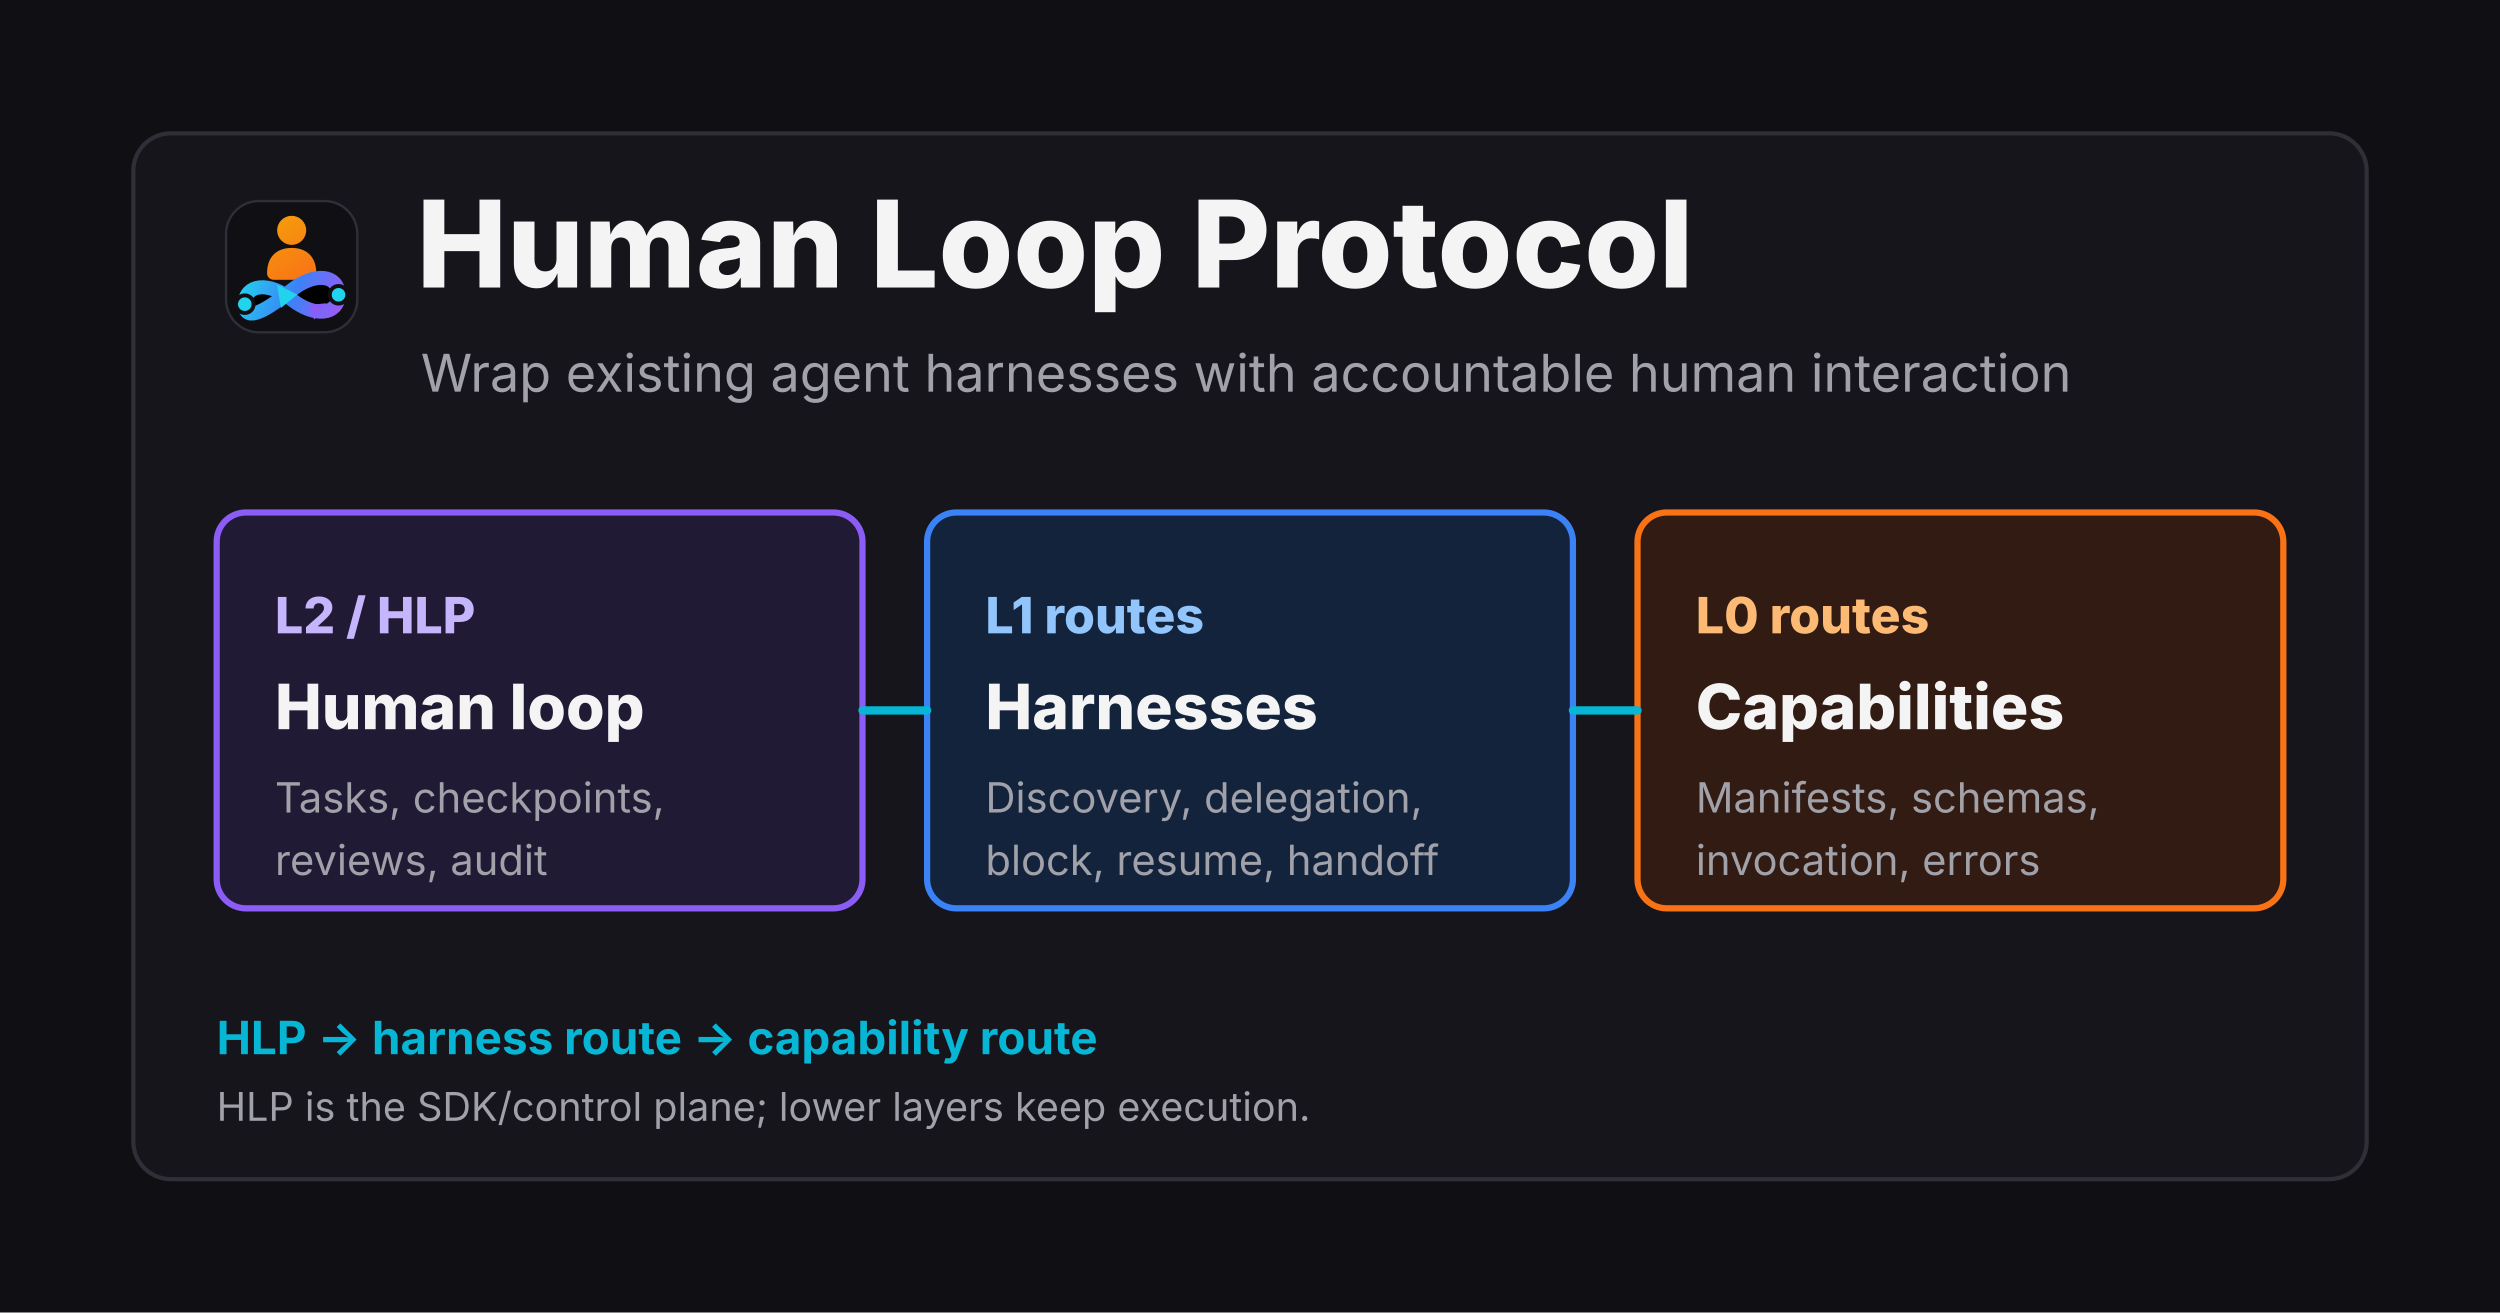
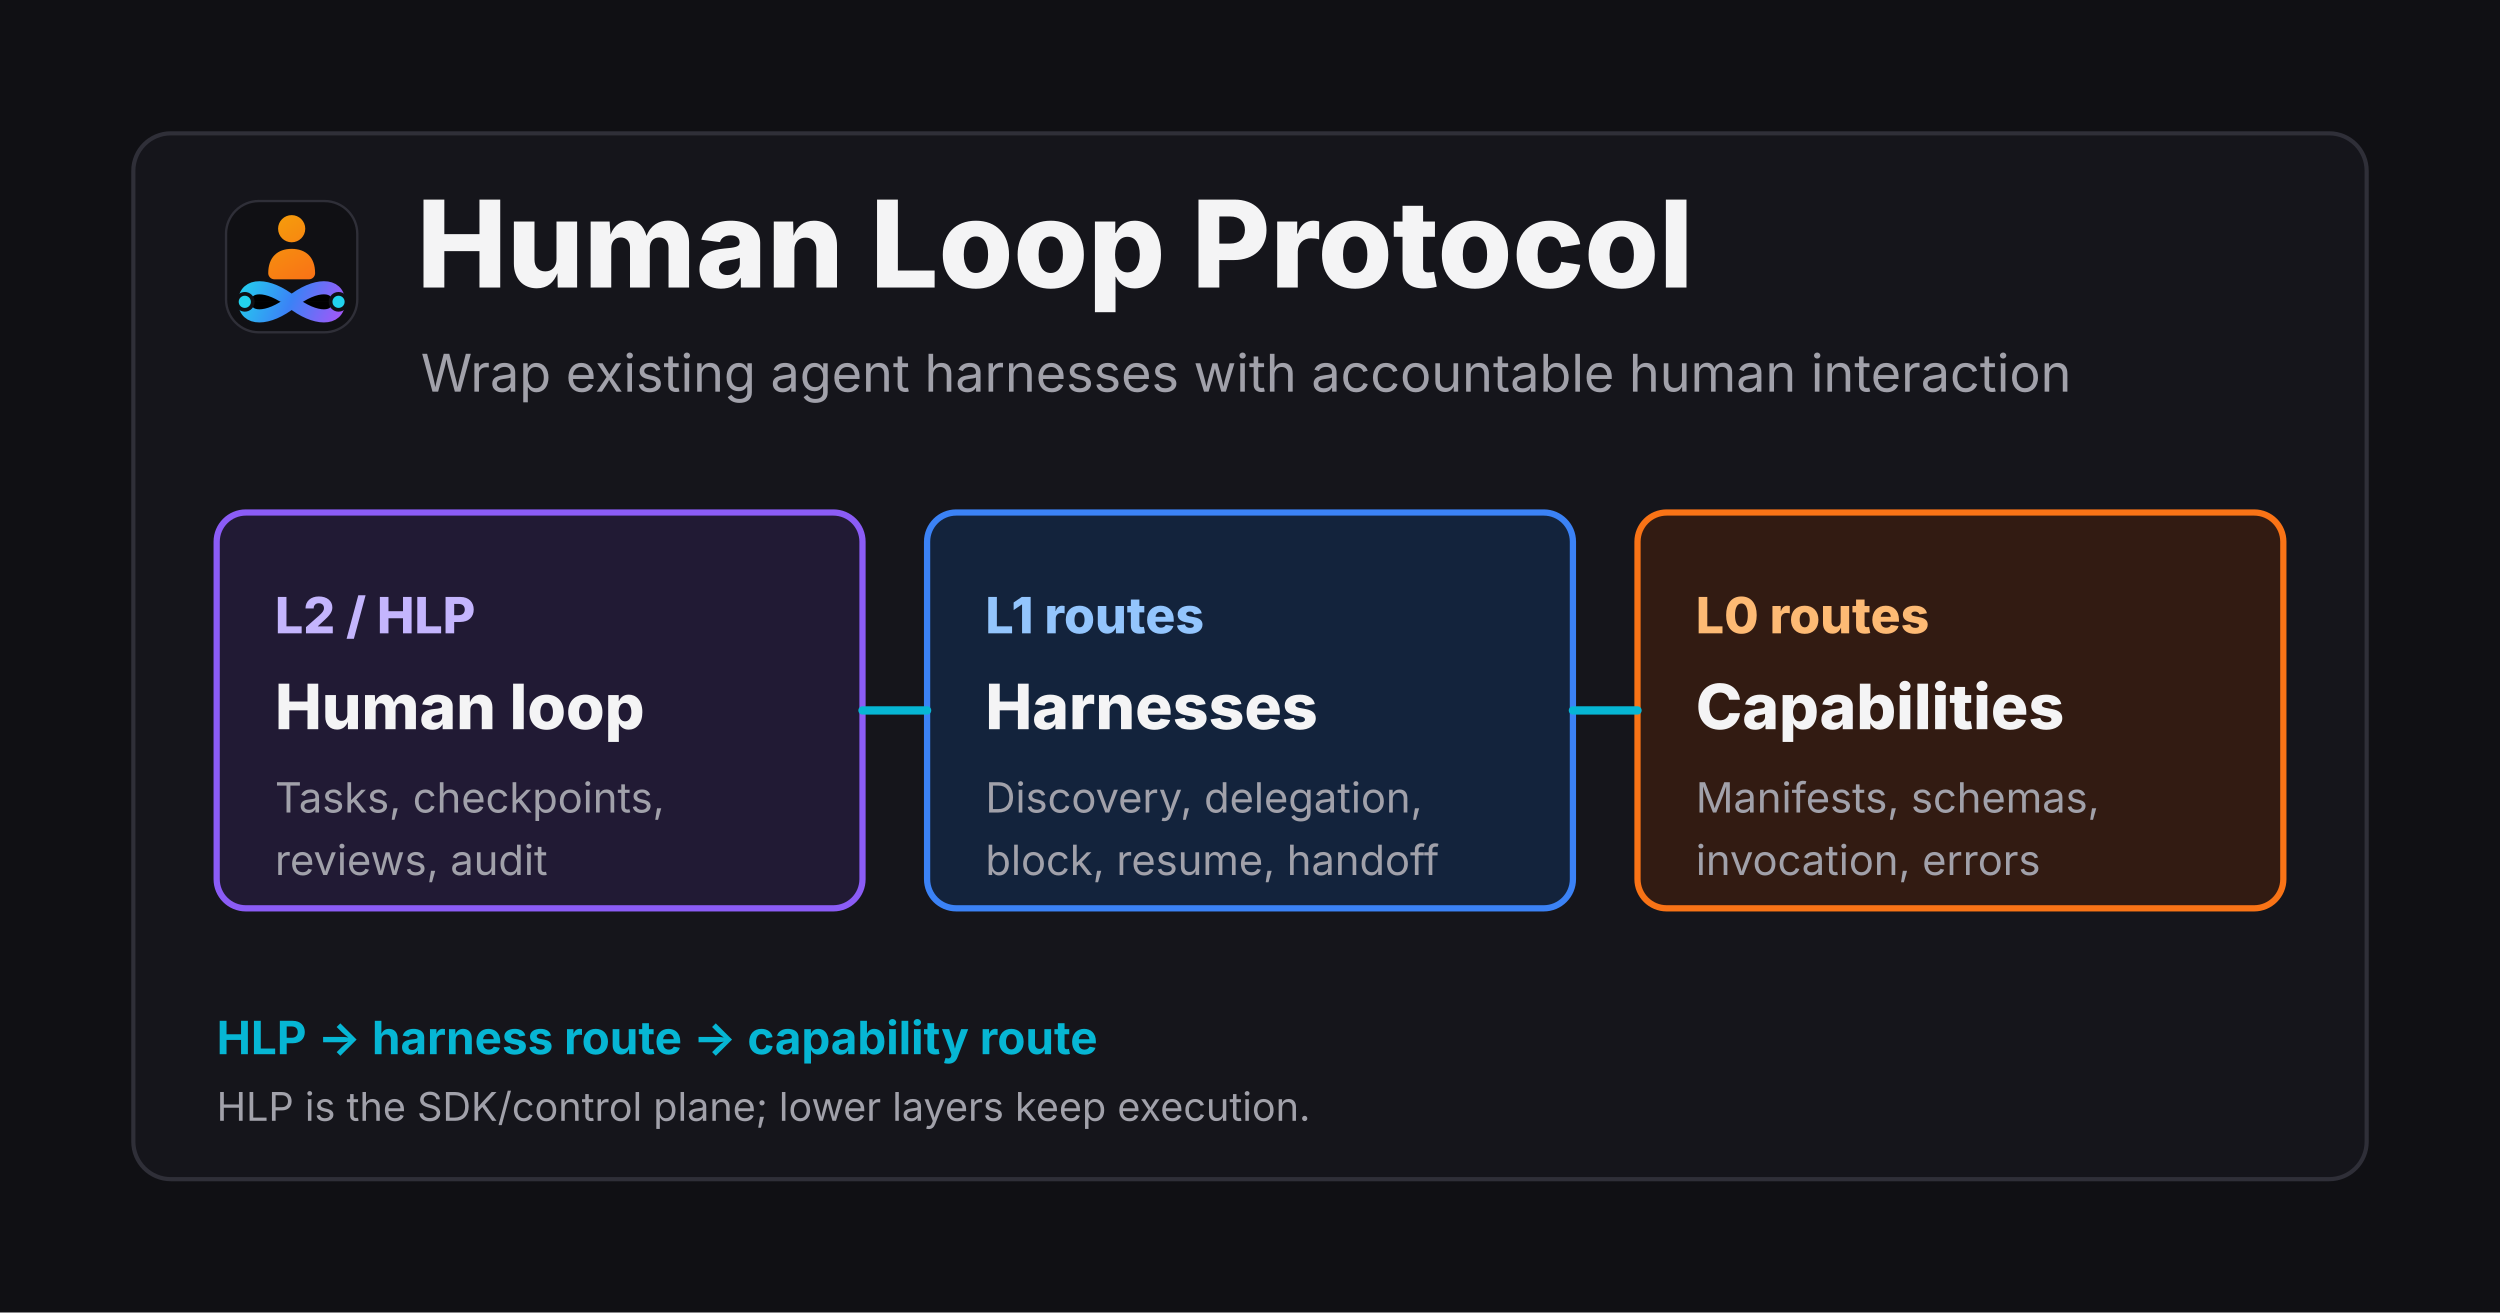
<svg xmlns="http://www.w3.org/2000/svg" width="1200" height="630" viewBox="0 0 1200 630" role="img" aria-labelledby="title desc">
  <defs>
    <linearGradient id="og-loop" x1="10" y1="37" x2="54" y2="55" gradientUnits="userSpaceOnUse">
      <stop stop-color="#22D3EE" />
      <stop offset="0.5" stop-color="#3B82F6" />
      <stop offset="1" stop-color="#A855F7" />
    </linearGradient>
    <linearGradient id="og-human" x1="24" y1="10" x2="40" y2="37" gradientUnits="userSpaceOnUse">
      <stop stop-color="#F59E0B" />
      <stop offset="1" stop-color="#F97316" />
    </linearGradient>
  </defs>
  <rect width="1200" height="630" fill="#101014" />
  <rect x="64" y="64" width="1072" height="502" rx="18" fill="#15151b" stroke="#2f2f38" stroke-width="2" />
  <g transform="translate(104 92) scale(1.125)">
    <rect x="4" y="4" width="56" height="56" rx="14" fill="#101014" stroke="#2F2F38" stroke-width="1" />
-     <circle cx="32" cy="16.5" r="6.2" fill="url(#og-human)" />
-     <path d="M21.5 34.8C21.5 27.6 25.8 24 32 24C38.2 24 42.5 27.6 42.5 34.8C42.5 36.4 41.2 37.6 39.6 37.6H24.4C22.8 37.6 21.5 36.4 21.5 34.8Z" fill="url(#og-human)" />
-     <path d="M12 48C12 39.4 22.2 38.2 32 46C41.8 53.8 52 52.6 52 44C52 35.4 41.8 34.2 32 42C22.2 49.8 12 56.6 12 48Z" stroke="url(#og-loop)" stroke-width="6" stroke-linecap="round" stroke-linejoin="round" />
-     <path d="M25.7 39.6L34.4 43.9L27.4 49.6Z" fill="#22D3EE" />
-     <path d="M39.1 48.4L46.8 47.6L41.6 54.6Z" fill="#8B5CF6" />
-     <circle cx="12" cy="48" r="4.6" fill="#101014" />
-     <circle cx="12" cy="48" r="2.9" fill="#22D3EE" />
-     <circle cx="52" cy="44" r="4.6" fill="#101014" />
-     <circle cx="52" cy="44" r="2.9" fill="#22D3EE" />
+     <circle cx="32" cy="15.8" r="5.8" fill="url(#og-human)" />
+     <path d="M22 34.8C22 27.9 26 24.4 32 24.4C38 24.4 42 27.9 42 34.8C42 36.2 40.8 37.4 39.4 37.4H24.6C23.2 37.4 22 36.2 22 34.8Z" fill="url(#og-human)" />
+     <path d="M12 47C12 39 22 39 32 47C42 55 52 55 52 47" stroke="url(#og-loop)" stroke-width="5.6" stroke-linecap="round" stroke-linejoin="round" />
+     <path d="M52 47C52 39 42 39 32 47C22 55 12 55 12 47" stroke="url(#og-loop)" stroke-width="5.6" stroke-linecap="round" stroke-linejoin="round" />
+     <circle cx="12" cy="47" r="4.2" fill="#101014" />
+     <circle cx="12" cy="47" r="2.6" fill="#22D3EE" />
+     <circle cx="52" cy="47" r="4.2" fill="#101014" />
+     <circle cx="52" cy="47" r="2.6" fill="#22D3EE" />
  </g>
  <text x="200" y="138" fill="#f4f4f5" font-family="Inter, ui-sans-serif, system-ui, sans-serif" font-size="58" font-weight="760">Human Loop Protocol</text>
  <text x="202" y="188" fill="#a1a1aa" font-family="Inter, ui-sans-serif, system-ui, sans-serif" font-size="25">Wrap existing agent harnesses with accountable human interaction</text>
  <g transform="translate(104 246)">
    <rect width="310" height="190" rx="14" fill="#211a34" stroke="#8b5cf6" stroke-width="3" />
    <text x="28" y="58" fill="#c4b5fd" font-family="Inter, ui-sans-serif, system-ui, sans-serif" font-size="24" font-weight="760">L2 / HLP</text>
    <text x="28" y="104" fill="#f4f4f5" font-family="Inter, ui-sans-serif, system-ui, sans-serif" font-size="30" font-weight="760">Human loop</text>
    <text x="28" y="144" fill="#a1a1aa" font-family="Inter, ui-sans-serif, system-ui, sans-serif" font-size="20">Tasks, checkpoints,</text>
    <text x="28" y="174" fill="#a1a1aa" font-family="Inter, ui-sans-serif, system-ui, sans-serif" font-size="20">reviews, audit</text>
  </g>
  <g transform="translate(445 246)">
    <rect width="310" height="190" rx="14" fill="#13233c" stroke="#3b82f6" stroke-width="3" />
    <text x="28" y="58" fill="#93c5fd" font-family="Inter, ui-sans-serif, system-ui, sans-serif" font-size="24" font-weight="760">L1 routes</text>
    <text x="28" y="104" fill="#f4f4f5" font-family="Inter, ui-sans-serif, system-ui, sans-serif" font-size="30" font-weight="760">Harnesses</text>
    <text x="28" y="144" fill="#a1a1aa" font-family="Inter, ui-sans-serif, system-ui, sans-serif" font-size="20">Discovery, delegation,</text>
    <text x="28" y="174" fill="#a1a1aa" font-family="Inter, ui-sans-serif, system-ui, sans-serif" font-size="20">block, resume, handoff</text>
  </g>
  <g transform="translate(786 246)">
    <rect width="310" height="190" rx="14" fill="#321b12" stroke="#f97316" stroke-width="3" />
    <text x="28" y="58" fill="#fdba74" font-family="Inter, ui-sans-serif, system-ui, sans-serif" font-size="24" font-weight="760">L0 routes</text>
    <text x="28" y="104" fill="#f4f4f5" font-family="Inter, ui-sans-serif, system-ui, sans-serif" font-size="30" font-weight="760">Capabilities</text>
    <text x="28" y="144" fill="#a1a1aa" font-family="Inter, ui-sans-serif, system-ui, sans-serif" font-size="20">Manifests, schemas,</text>
    <text x="28" y="174" fill="#a1a1aa" font-family="Inter, ui-sans-serif, system-ui, sans-serif" font-size="20">invocation, errors</text>
  </g>
  <path d="M414 341H445" stroke="#06b6d4" stroke-width="4" stroke-linecap="round" />
  <path d="M755 341H786" stroke="#06b6d4" stroke-width="4" stroke-linecap="round" />
  <text x="104" y="506" fill="#06b6d4" font-family="Inter, ui-sans-serif, system-ui, sans-serif" font-size="22" font-weight="700">HLP -&gt; harness route -&gt; capability route</text>
  <text x="104" y="538" fill="#a1a1aa" font-family="Inter, ui-sans-serif, system-ui, sans-serif" font-size="19">HLP is the SDK/control plane; lower layers keep execution.</text>
</svg>
